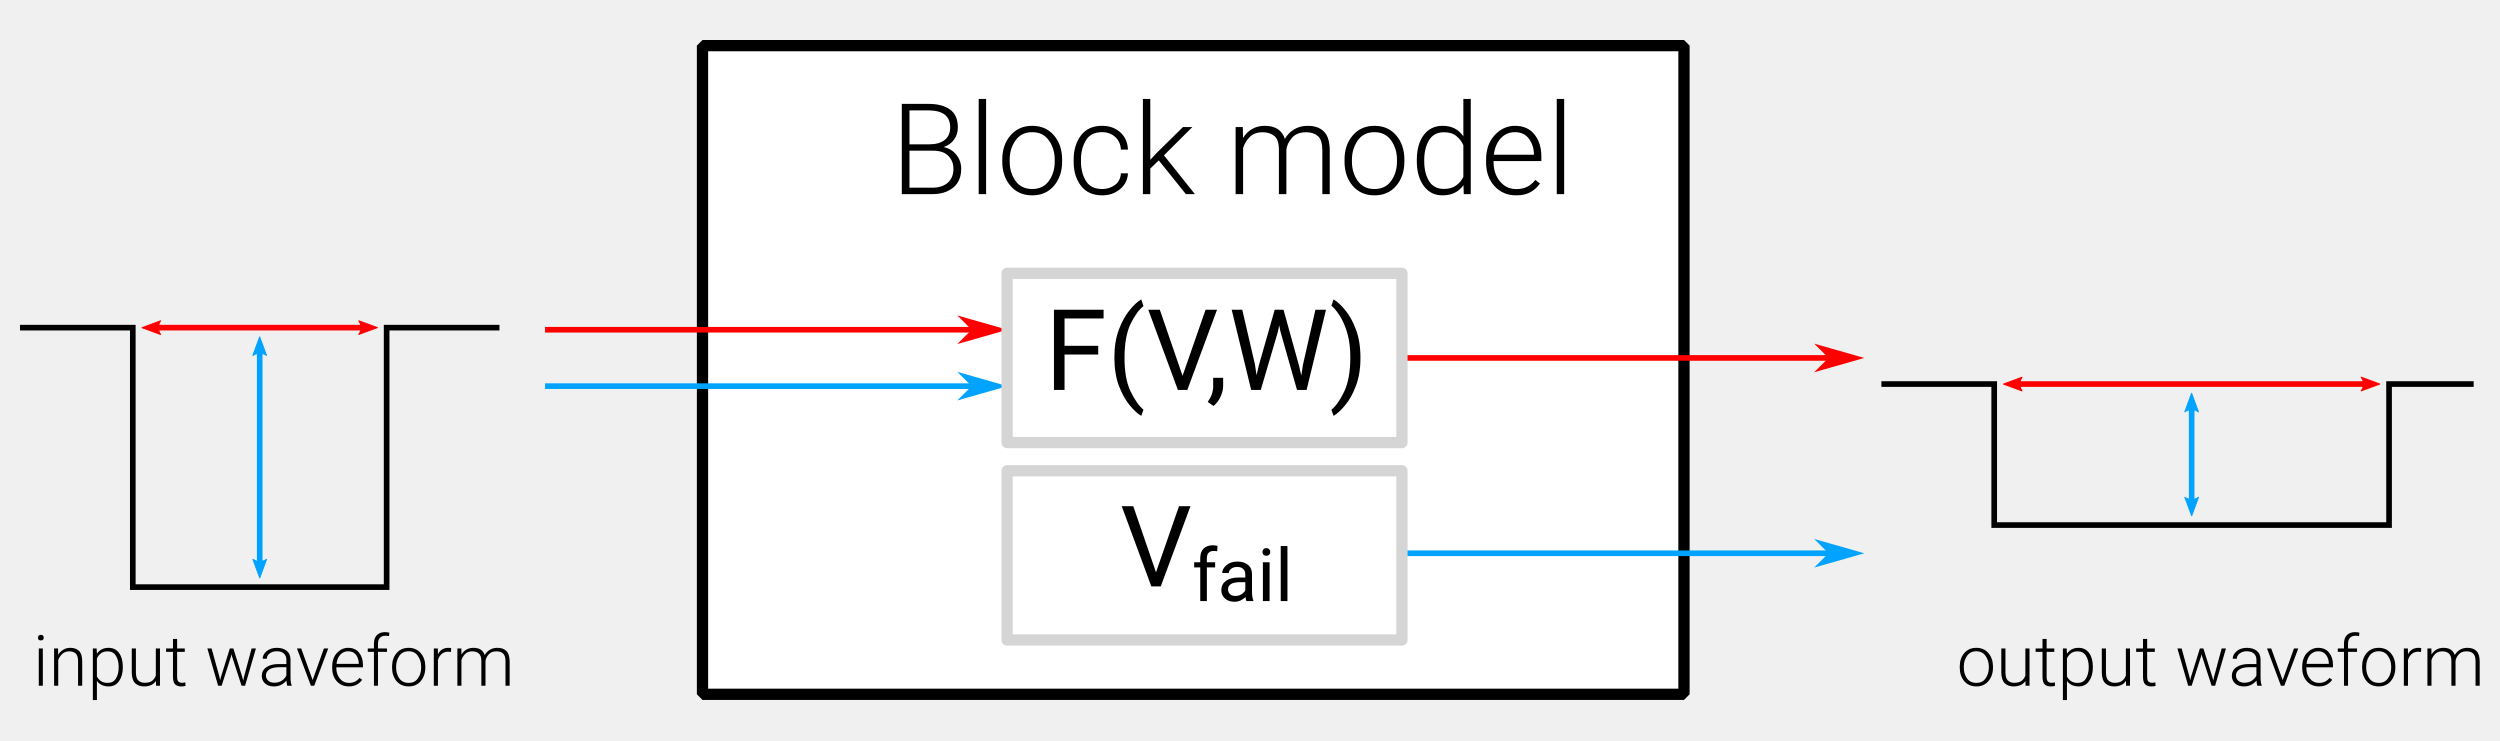
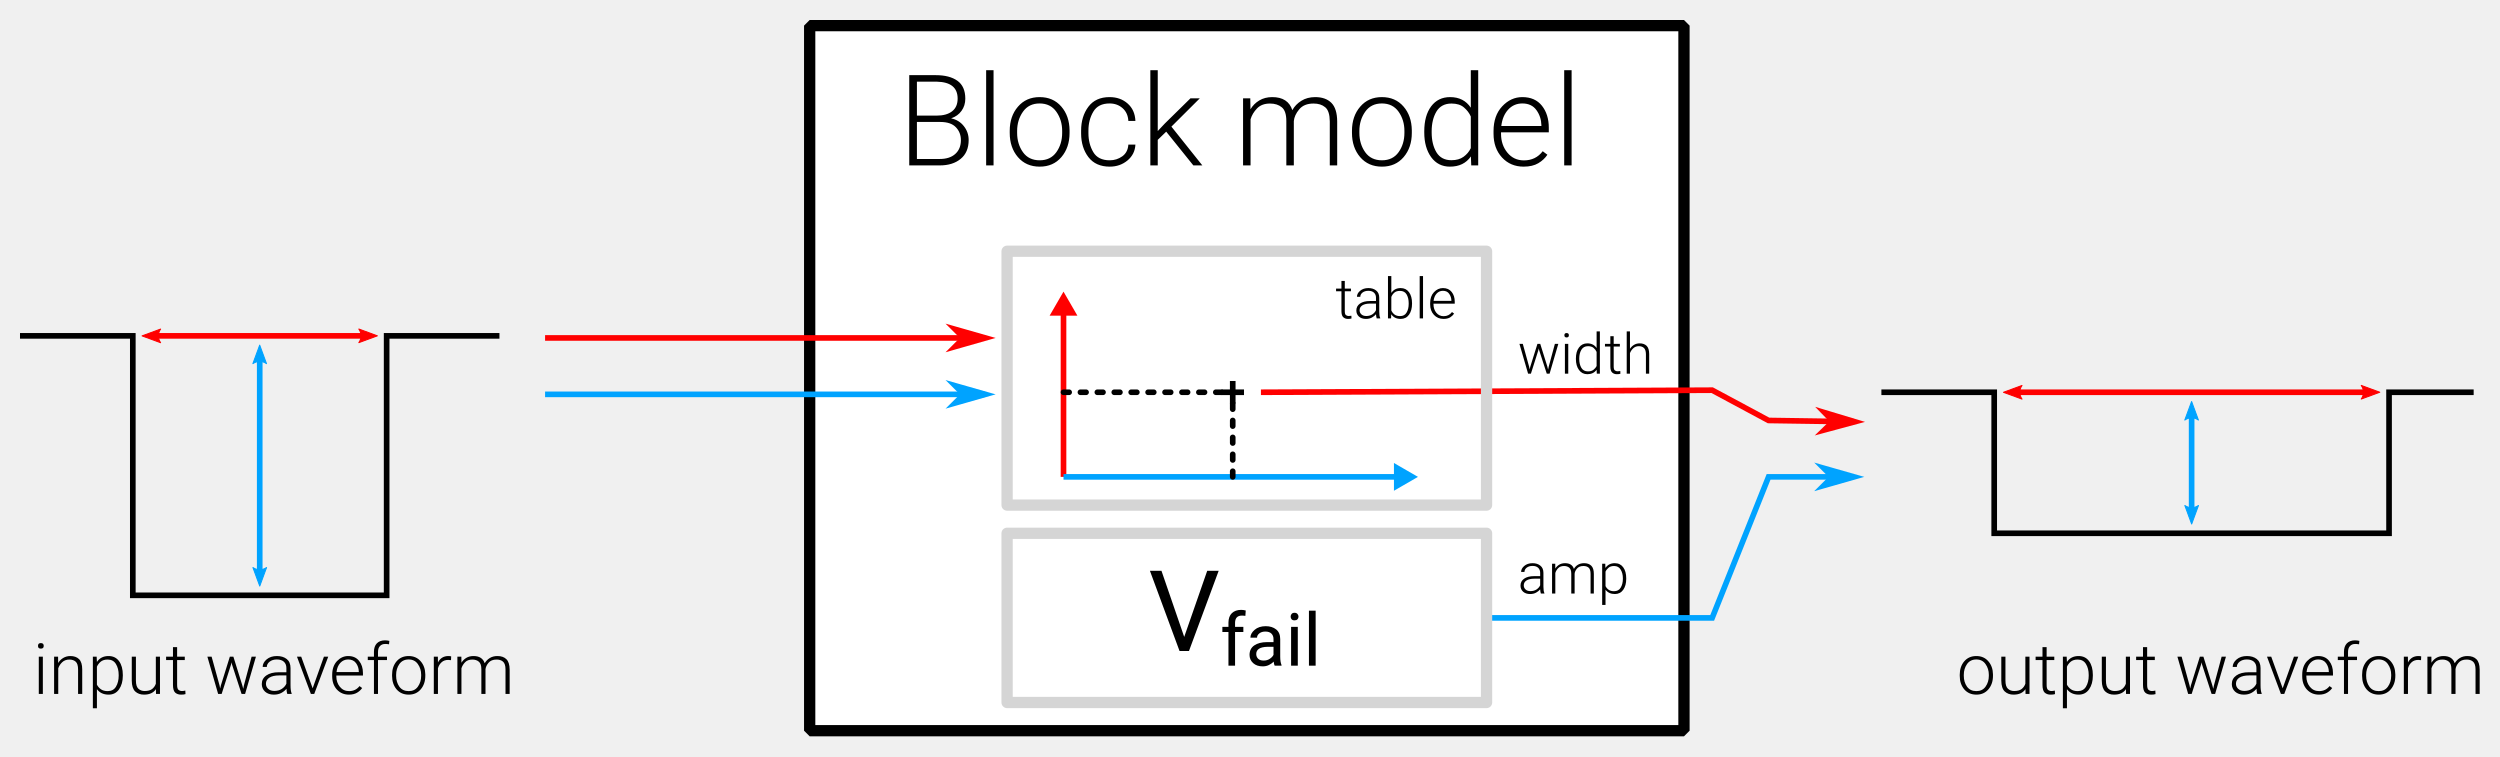
- <svg xmlns="http://www.w3.org/2000/svg" width="125.084mm" height="37.026mm" viewBox="0 0 443.211 131.194" id="svg2" version="1.1">
+ <svg xmlns="http://www.w3.org/2000/svg" width="125.084mm" height="37.842mm" viewBox="0 0 443.211 134.087" id="svg2" version="1.1">
  <defs id="defs4">
    <marker orient="auto" refY="0" refX="0" id="marker6298" style="overflow:visible">
      <path id="path6300" style="fill:#00a3ff;fill-opacity:1;fill-rule:evenodd;stroke:#00a3ff;stroke-width:0.625;stroke-linejoin:round;stroke-opacity:1" d="M 8.719,4.034 -2.207,0.016 8.719,-4.002 c -1.745,2.372 -1.735,5.617 -6e-7,8.035 z" transform="matrix(-0.3,0,0,-0.3,0.69,0)" />
    </marker>
    <marker orient="auto" refY="0" refX="0" id="marker6198" style="overflow:visible">
      <path id="path6200" style="fill:#00a3ff;fill-opacity:1;fill-rule:evenodd;stroke:#00a3ff;stroke-width:0.625;stroke-linejoin:round;stroke-opacity:1" d="M 8.719,4.034 -2.207,0.016 8.719,-4.002 c -1.745,2.372 -1.735,5.617 -6e-7,8.035 z" transform="matrix(0.3,0,0,0.3,-0.69,0)" />
    </marker>
    <marker style="overflow:visible" id="marker6056" refX="0" refY="0" orient="auto">
      <path transform="matrix(-0.3,0,0,-0.3,0.69,0)" d="M 8.719,4.034 -2.207,0.016 8.719,-4.002 c -1.745,2.372 -1.735,5.617 -6e-7,8.035 z" style="fill:#ff0000;fill-opacity:1;fill-rule:evenodd;stroke:#ff0000;stroke-width:0.625;stroke-linejoin:round;stroke-opacity:1" id="path6058" />
    </marker>
    <marker style="overflow:visible" id="marker5968" refX="0" refY="0" orient="auto">
      <path transform="matrix(0.3,0,0,0.3,-0.69,0)" d="M 8.719,4.034 -2.207,0.016 8.719,-4.002 c -1.745,2.372 -1.735,5.617 -6e-7,8.035 z" style="fill:#ff0000;fill-opacity:1;fill-rule:evenodd;stroke:#ff0000;stroke-width:0.625;stroke-linejoin:round;stroke-opacity:1" id="path5970" />
    </marker>
    <marker style="overflow:visible" id="marker5504" refX="0" refY="0" orient="auto">
      <path transform="matrix(-0.3,0,0,-0.3,0.69,0)" d="M 8.719,4.034 -2.207,0.016 8.719,-4.002 c -1.745,2.372 -1.735,5.617 -6e-7,8.035 z" style="fill:#00a3ff;fill-opacity:1;fill-rule:evenodd;stroke:#00a3ff;stroke-width:0.625;stroke-linejoin:round;stroke-opacity:1" id="path5506" />
    </marker>
    <marker style="overflow:visible" id="marker5428" refX="0" refY="0" orient="auto">
      <path transform="matrix(0.3,0,0,0.3,-0.69,0)" d="M 8.719,4.034 -2.207,0.016 8.719,-4.002 c -1.745,2.372 -1.735,5.617 -6e-7,8.035 z" style="fill:#00a3ff;fill-opacity:1;fill-rule:evenodd;stroke:#00a3ff;stroke-width:0.625;stroke-linejoin:round;stroke-opacity:1" id="path5430" />
    </marker>
    <marker orient="auto" refY="0" refX="0" id="Arrow2Send" style="overflow:visible">
      <path id="path4213" style="fill:#ff0000;fill-opacity:1;fill-rule:evenodd;stroke:#ff0000;stroke-width:0.625;stroke-linejoin:round;stroke-opacity:1" d="M 8.719,4.034 -2.207,0.016 8.719,-4.002 c -1.745,2.372 -1.735,5.617 -6e-7,8.035 z" transform="matrix(-0.3,0,0,-0.3,0.69,0)" />
    </marker>
    <marker orient="auto" refY="0" refX="0" id="Arrow1Send" style="overflow:visible">
      <path id="path4195" d="M 0,0 5,-5 -12.5,0 5,5 0,0 Z" style="fill:#000000;fill-opacity:1;fill-rule:evenodd;stroke:#000000;stroke-width:1pt;stroke-opacity:1" transform="matrix(-0.2,0,0,-0.2,-1.2,0)" />
    </marker>
    <marker orient="auto" refY="0" refX="0" id="Arrow2Sstart" style="overflow:visible">
      <path id="path4210" style="fill:#ff0000;fill-opacity:1;fill-rule:evenodd;stroke:#ff0000;stroke-width:0.625;stroke-linejoin:round;stroke-opacity:1" d="M 8.719,4.034 -2.207,0.016 8.719,-4.002 c -1.745,2.372 -1.735,5.617 -6e-7,8.035 z" transform="matrix(0.3,0,0,0.3,-0.69,0)" />
    </marker>
    <marker style="overflow:visible" id="marker4924" refX="0" refY="0" orient="auto">
      <path transform="matrix(0.4,0,0,0.4,4,0)" style="fill:#000000;fill-opacity:1;fill-rule:evenodd;stroke:#000000;stroke-width:1pt;stroke-opacity:1" d="M 0,0 5,-5 -12.5,0 5,5 0,0 Z" id="path4926" />
    </marker>
    <marker orient="auto" refY="0" refX="0" id="marker4752" style="overflow:visible">
      <path id="path4754" d="M 0,0 5,-5 -12.5,0 5,5 0,0 Z" style="fill:#00a3ff;fill-opacity:1;fill-rule:evenodd;stroke:#00a3ff;stroke-width:1pt;stroke-opacity:1" transform="matrix(0.4,0,0,0.4,4,0)" />
    </marker>
    <marker style="overflow:visible" id="marker4614" refX="0" refY="0" orient="auto">
      <path transform="matrix(0.4,0,0,0.4,4,0)" style="fill:#ff0000;fill-opacity:1;fill-rule:evenodd;stroke:#ff0000;stroke-width:1pt;stroke-opacity:1" d="M 0,0 5,-5 -12.5,0 5,5 0,0 Z" id="path4616" />
    </marker>
    <marker style="overflow:visible" id="marker4482" refX="0" refY="0" orient="auto">
      <path transform="matrix(0.4,0,0,0.4,4,0)" style="fill:#00a3ff;fill-opacity:1;fill-rule:evenodd;stroke:#00a3ff;stroke-width:1pt;stroke-opacity:1" d="M 0,0 5,-5 -12.5,0 5,5 0,0 Z" id="path4484" />
    </marker>
    <marker orient="auto" refY="0" refX="0" id="Arrow1Mstart" style="overflow:visible">
      <path id="path4186" d="M 0,0 5,-5 -12.5,0 5,5 0,0 Z" style="fill:#ff0000;fill-opacity:1;fill-rule:evenodd;stroke:#ff0000;stroke-width:1pt;stroke-opacity:1" transform="matrix(0.4,0,0,0.4,4,0)" />
    </marker>
    <marker orient="auto" refY="0" refX="0" id="marker8028" style="overflow:visible">
      <path id="path8030" d="M 0,0 5,-5 -12.5,0 5,5 0,0 Z" style="fill:#000000;fill-opacity:1;fill-rule:evenodd;stroke:#000000;stroke-width:1pt;stroke-opacity:1" transform="matrix(-0.4,0,0,-0.4,-4,0)" />
    </marker>
    <marker orient="auto" refY="0" refX="0" id="marker7212" style="overflow:visible">
      <path id="path7214" d="M 0,0 5,-5 -12.5,0 5,5 0,0 Z" style="fill:#000000;fill-opacity:1;fill-rule:evenodd;stroke:#000000;stroke-width:1pt;stroke-opacity:1" transform="matrix(-0.4,0,0,-0.4,-4,0)" />
    </marker>
+     <marker style="overflow:visible" id="marker6089" refX="0" refY="0" orient="auto">
+       <path transform="scale(-0.4,-0.4)" style="fill:#ff0000;fill-opacity:1;fill-rule:evenodd;stroke:#ff0000;stroke-width:1pt;stroke-opacity:1" d="m 5.77,0 -8.65,5 0,-10 8.65,5 z" id="path6091" />
+     </marker>
+     <marker orient="auto" refY="0" refX="0" id="marker5389" style="overflow:visible">
+       <path id="path5391" d="m 5.77,0 -8.65,5 0,-10 8.65,5 z" style="fill:#00a3ff;fill-opacity:1;fill-rule:evenodd;stroke:#00a3ff;stroke-width:1pt;stroke-opacity:1" transform="scale(-0.4,-0.4)" />
+     </marker>
  </defs>
-   <g id="layer1" transform="translate(-467.695,-94.4207)">
-     <rect y="102.507" x="592.238" height="115" width="174" id="rect6498" style="opacity:1;fill:#ffffff;fill-opacity:1;stroke:#000000;stroke-width:2;stroke-linecap:square;stroke-linejoin:bevel;stroke-miterlimit:4;stroke-dasharray:none;stroke-dashoffset:0;stroke-opacity:1" />
-     <text xml:space="preserve" style="font-style:normal;font-variant:normal;font-weight:normal;font-stretch:normal;font-size:22.5px;line-height:125%;font-family:Roboto;-inkscape-font-specification:Roboto;letter-spacing:0px;word-spacing:0px;fill:#000000;fill-opacity:1;stroke:none;stroke-width:1px;stroke-linecap:butt;stroke-linejoin:miter;stroke-opacity:1" x="625.539" y="128.835" id="text6500">
-       <tspan id="tspan6502" x="625.539" y="128.835" style="font-style:normal;font-variant:normal;font-weight:300;font-stretch:normal;font-size:22.5px;font-family:Roboto;-inkscape-font-specification:'Roboto Light'">Block model</tspan>
+   <g id="layer1" transform="translate(-467.695,-92.96402)">
+     <rect y="97.507" x="611.238" height="125" width="155" id="rect6498" style="opacity:1;fill:#ffffff;fill-opacity:1;stroke:#000000;stroke-width:2;stroke-linecap:square;stroke-linejoin:bevel;stroke-miterlimit:4;stroke-dasharray:none;stroke-dashoffset:0;stroke-opacity:1" />
+     <text xml:space="preserve" style="font-style:normal;font-variant:normal;font-weight:normal;font-stretch:normal;font-size:22.5px;line-height:125%;font-family:Roboto;-inkscape-font-specification:Roboto;letter-spacing:0px;word-spacing:0px;fill:#000000;fill-opacity:1;stroke:none;stroke-width:1px;stroke-linecap:butt;stroke-linejoin:miter;stroke-opacity:1" x="626.861" y="122.288" id="text6500">
+       <tspan id="tspan6502" x="626.861" y="122.288" style="font-style:normal;font-variant:normal;font-weight:300;font-stretch:normal;font-size:22.5px;font-family:Roboto;-inkscape-font-specification:'Roboto Light'">Block model</tspan>
    </text>
-     <path id="path6512" d="m 644.328,152.878 -80,0" style="fill:none;fill-rule:evenodd;stroke:#ff0000;stroke-width:1px;stroke-linecap:butt;stroke-linejoin:miter;stroke-opacity:1;marker-start:url(#Arrow1Mstart)" />
+     <path id="path6512" d="m 642.238,152.878 -77.91,0" style="fill:none;fill-rule:evenodd;stroke:#ff0000;stroke-width:1px;stroke-linecap:butt;stroke-linejoin:miter;stroke-opacity:1;marker-start:url(#Arrow1Mstart)" />
    <text id="text8794" y="215.989" x="473.523" style="font-style:normal;font-variant:normal;font-weight:normal;font-stretch:normal;font-size:12.5px;line-height:125%;font-family:Roboto;-inkscape-font-specification:Roboto;letter-spacing:0px;word-spacing:0px;fill:#000000;fill-opacity:1;stroke:none;stroke-width:1px;stroke-linecap:butt;stroke-linejoin:miter;stroke-opacity:1" xml:space="preserve">
      <tspan style="font-style:normal;font-variant:normal;font-weight:300;font-stretch:normal;font-size:12.5px;font-family:Roboto;-inkscape-font-specification:'Roboto Light'" y="215.989" x="473.523" id="tspan8796">input waveform</tspan>
    </text>
-     <text xml:space="preserve" style="font-style:normal;font-variant:normal;font-weight:normal;font-stretch:normal;font-size:20px;line-height:125%;font-family:Roboto;-inkscape-font-specification:Roboto;letter-spacing:0px;word-spacing:0px;fill:#000000;fill-opacity:1;stroke:none;stroke-width:1px;stroke-linecap:butt;stroke-linejoin:miter;stroke-opacity:1" x="652.889" y="163.552" id="text4164">
-       <tspan id="tspan4166" x="652.889" y="163.552" style="font-style:normal;font-variant:normal;font-weight:normal;font-stretch:normal;font-size:20px;font-family:Roboto;-inkscape-font-specification:Roboto">F(V,W)</tspan>
-     </text>
-     <text id="text4170" y="198.38" x="666.276" style="font-style:normal;font-variant:normal;font-weight:normal;font-stretch:normal;font-size:20px;line-height:125%;font-family:Roboto;-inkscape-font-specification:Roboto;letter-spacing:0px;word-spacing:0px;fill:#000000;fill-opacity:1;stroke:none;stroke-width:1px;stroke-linecap:butt;stroke-linejoin:miter;stroke-opacity:1" xml:space="preserve">
-       <tspan style="font-style:normal;font-variant:normal;font-weight:normal;font-stretch:normal;font-size:20px;font-family:Roboto;-inkscape-font-specification:Roboto" y="198.38" x="666.276" id="tspan4172">V<tspan style="font-size:65%;baseline-shift:sub" id="tspan4174">fail</tspan>
+     <text id="text4170" y="208.38" x="671.276" style="font-style:normal;font-variant:normal;font-weight:normal;font-stretch:normal;font-size:20px;line-height:125%;font-family:Roboto;-inkscape-font-specification:Roboto;letter-spacing:0px;word-spacing:0px;fill:#000000;fill-opacity:1;stroke:none;stroke-width:1px;stroke-linecap:butt;stroke-linejoin:miter;stroke-opacity:1" xml:space="preserve">
+       <tspan style="font-style:normal;font-variant:normal;font-weight:normal;font-stretch:normal;font-size:20px;font-family:Roboto;-inkscape-font-specification:Roboto" y="208.38" x="671.276" id="tspan4172">V<tspan style="font-size:65%;baseline-shift:sub" id="tspan4174">fail</tspan>
      </tspan>
    </text>
-     <path style="fill:none;fill-rule:evenodd;stroke:#00a3ff;stroke-width:1px;stroke-linecap:butt;stroke-linejoin:miter;stroke-opacity:1;marker-start:url(#marker4482)" d="m 644.328,162.878 -80,0" id="path4480" />
-     <path style="fill:none;fill-rule:evenodd;stroke:#ff0000;stroke-width:1px;stroke-linecap:butt;stroke-linejoin:miter;stroke-opacity:1;marker-start:url(#marker4614)" d="m 796.238,157.878 -80,0" id="path4612" />
-     <path id="path4750" d="m 796.238,192.507 -80,0" style="fill:none;fill-rule:evenodd;stroke:#00a3ff;stroke-width:1px;stroke-linecap:butt;stroke-linejoin:miter;stroke-opacity:1;marker-start:url(#marker4752)" />
-     <rect style="opacity:1;fill:none;fill-opacity:1;stroke:#d5d5d5;stroke-width:2;stroke-linecap:round;stroke-linejoin:round;stroke-miterlimit:4;stroke-dasharray:none;stroke-dashoffset:0;stroke-opacity:1" id="rect4864" width="70" height="30" x="646.238" y="142.878" />
-     <rect y="177.878" x="646.238" height="30" width="70" id="rect4866" style="opacity:1;fill:none;fill-opacity:1;stroke:#d5d5d5;stroke-width:2;stroke-linecap:round;stroke-linejoin:round;stroke-miterlimit:4;stroke-dasharray:none;stroke-dashoffset:0;stroke-opacity:1" />
+     <path style="fill:none;fill-rule:evenodd;stroke:#00a3ff;stroke-width:1px;stroke-linecap:butt;stroke-linejoin:miter;stroke-opacity:1;marker-start:url(#marker4482)" d="m 642.238,162.878 -77.91,0" id="path4480" />
+     <path style="fill:none;fill-rule:evenodd;stroke:#ff0000;stroke-width:1px;stroke-linecap:butt;stroke-linejoin:miter;stroke-opacity:1;marker-start:url(#marker4614)" d="m 796.37,167.732 -15.132,-0.225 -10,-5.371 -80,0.371" id="path4612" />
+     <path id="path4750" d="m 796.238,177.507 -15,0 -10,25 -40,0" style="fill:none;fill-rule:evenodd;stroke:#00a3ff;stroke-width:1px;stroke-linecap:butt;stroke-linejoin:miter;stroke-opacity:1;marker-start:url(#marker4752)" />
+     <rect y="187.507" x="646.238" height="30" width="85" id="rect4866" style="opacity:1;fill:none;fill-opacity:1;stroke:#d5d5d5;stroke-width:2;stroke-linecap:round;stroke-linejoin:round;stroke-miterlimit:4;stroke-dasharray:none;stroke-dashoffset:0;stroke-opacity:1" />
    <path style="fill:none;fill-rule:evenodd;stroke:#000000;stroke-width:1px;stroke-linecap:butt;stroke-linejoin:miter;stroke-opacity:1" d="m 471.238,152.507 20,0 0,46 45,0 0,-46 20,0" id="path4910" />
    <path id="path4914" d="m 801.238,162.507 20,0 0,25 70,0 0,-25 15,0" style="fill:none;fill-rule:evenodd;stroke:#000000;stroke-width:1px;stroke-linecap:butt;stroke-linejoin:miter;stroke-opacity:1" />
    <path style="fill:none;fill-opacity:1;fill-rule:evenodd;stroke:#ff0000;stroke-width:1px;stroke-linecap:butt;stroke-linejoin:miter;stroke-opacity:1;marker-start:url(#Arrow2Sstart);marker-end:url(#Arrow2Send)" d="m 533.238,152.507 -39,0" id="path4922" />
    <path id="path5426" d="m 513.738,155.507 0,40" style="fill:none;fill-opacity:1;fill-rule:evenodd;stroke:#00a3ff;stroke-width:1px;stroke-linecap:butt;stroke-linejoin:miter;stroke-opacity:1;marker-start:url(#marker5428);marker-end:url(#marker5504)" />
    <path id="path5964" d="m 888.238,162.507 -64,0" style="fill:none;fill-opacity:1;fill-rule:evenodd;stroke:#ff0000;stroke-width:1px;stroke-linecap:butt;stroke-linejoin:miter;stroke-opacity:1;marker-start:url(#marker5968);marker-end:url(#marker6056)" />
    <path style="fill:none;fill-opacity:1;fill-rule:evenodd;stroke:#00a3ff;stroke-width:1px;stroke-linecap:butt;stroke-linejoin:miter;stroke-opacity:1;marker-start:url(#marker6198);marker-end:url(#marker6298)" d="m 856.238,165.507 0,19" id="path5966" />
    <text xml:space="preserve" style="font-style:normal;font-variant:normal;font-weight:normal;font-stretch:normal;font-size:12.5px;line-height:125%;font-family:Roboto;-inkscape-font-specification:Roboto;letter-spacing:0px;word-spacing:0px;fill:#000000;fill-opacity:1;stroke:none;stroke-width:1px;stroke-linecap:butt;stroke-linejoin:miter;stroke-opacity:1" x="814.565" y="215.989" id="text6968">
      <tspan id="tspan6970" x="814.565" y="215.989" style="font-style:normal;font-variant:normal;font-weight:300;font-stretch:normal;font-size:12.5px;font-family:Roboto;-inkscape-font-specification:'Roboto Light'">output waveform</tspan>
    </text>
+     <g id="g5857" transform="translate(4.999984,10)">
+       <path style="fill:none;fill-rule:evenodd;stroke:#ff0000;stroke-width:1;stroke-linecap:butt;stroke-linejoin:miter;stroke-miterlimit:4;stroke-dasharray:none;stroke-opacity:1;marker-start:url(#marker6089)" d="m 651.238,137.507 0,30" id="path4311" />
+       <path id="path5095" d="m 711.238,167.507 -60,0" style="fill:none;fill-rule:evenodd;stroke:#00a3ff;stroke-width:1px;stroke-linecap:butt;stroke-linejoin:miter;stroke-opacity:1;marker-start:url(#marker5389)" />
+       <path id="path5627" d="m 681.238,167.507 0,-15" style="fill:none;fill-rule:evenodd;stroke:#000000;stroke-width:1;stroke-linecap:round;stroke-linejoin:miter;stroke-miterlimit:4;stroke-dasharray:1, 2;stroke-dashoffset:0;stroke-opacity:1" />
+       <path style="fill:none;fill-rule:evenodd;stroke:#000000;stroke-width:1;stroke-linecap:round;stroke-linejoin:miter;stroke-miterlimit:4;stroke-dasharray:1, 2;stroke-dashoffset:0;stroke-opacity:1" d="m 651.238,152.507 30,0" id="path5629" />
+     </g>
+     <rect style="opacity:1;fill:none;fill-opacity:1;stroke:#d5d5d5;stroke-width:2;stroke-linecap:round;stroke-linejoin:round;stroke-miterlimit:4;stroke-dasharray:none;stroke-dashoffset:0;stroke-opacity:1" id="rect4864-6" width="85" height="45" x="646.238" y="137.507" />
+     <text id="text6071" y="159.209" x="736.756" style="font-style:normal;font-variant:normal;font-weight:300;font-stretch:normal;font-size:10px;line-height:125%;font-family:Roboto;-inkscape-font-specification:'Roboto Light';letter-spacing:0px;word-spacing:0px;fill:#000000;fill-opacity:1;stroke:none;stroke-width:1px;stroke-linecap:butt;stroke-linejoin:miter;stroke-opacity:1" xml:space="preserve">
+       <tspan id="tspan6075" style="font-style:normal;font-variant:normal;font-weight:300;font-stretch:normal;font-size:10px;font-family:Roboto;-inkscape-font-specification:'Roboto Light'" y="159.209" x="736.756">width</tspan>
+     </text>
+     <text xml:space="preserve" style="font-style:normal;font-variant:normal;font-weight:300;font-stretch:normal;font-size:10px;line-height:125%;font-family:Roboto;-inkscape-font-specification:'Roboto Light';letter-spacing:0px;word-spacing:0px;fill:#000000;fill-opacity:1;stroke:none;stroke-width:1px;stroke-linecap:butt;stroke-linejoin:miter;stroke-opacity:1" x="736.756" y="198.182" id="text4448">
+       <tspan x="736.756" y="198.182" style="font-style:normal;font-variant:normal;font-weight:300;font-stretch:normal;font-size:10px;font-family:Roboto;-inkscape-font-specification:'Roboto Light'" id="tspan4450">amp</tspan>
+     </text>
+     <path style="fill:none;fill-rule:evenodd;stroke:#000000;stroke-width:1px;stroke-linecap:butt;stroke-linejoin:miter;stroke-opacity:1" d="m 686.238,160.507 0,4" id="path4452" />
+     <path style="fill:none;fill-rule:evenodd;stroke:#000000;stroke-width:1px;stroke-linecap:butt;stroke-linejoin:miter;stroke-opacity:1" d="m 684.238,162.507 4,0" id="path4454" />
+     <text xml:space="preserve" style="font-style:normal;font-variant:normal;font-weight:300;font-stretch:normal;font-size:10px;line-height:125%;font-family:Roboto;-inkscape-font-specification:'Roboto Light';letter-spacing:0px;word-spacing:0px;fill:#000000;fill-opacity:1;stroke:none;stroke-width:1px;stroke-linecap:butt;stroke-linejoin:miter;stroke-opacity:1" x="704.434" y="149.41" id="text5092">
+       <tspan x="704.434" y="149.41" style="font-style:normal;font-variant:normal;font-weight:300;font-stretch:normal;font-size:10px;font-family:Roboto;-inkscape-font-specification:'Roboto Light'" id="tspan5094">table</tspan>
+     </text>
  </g>
</svg>
